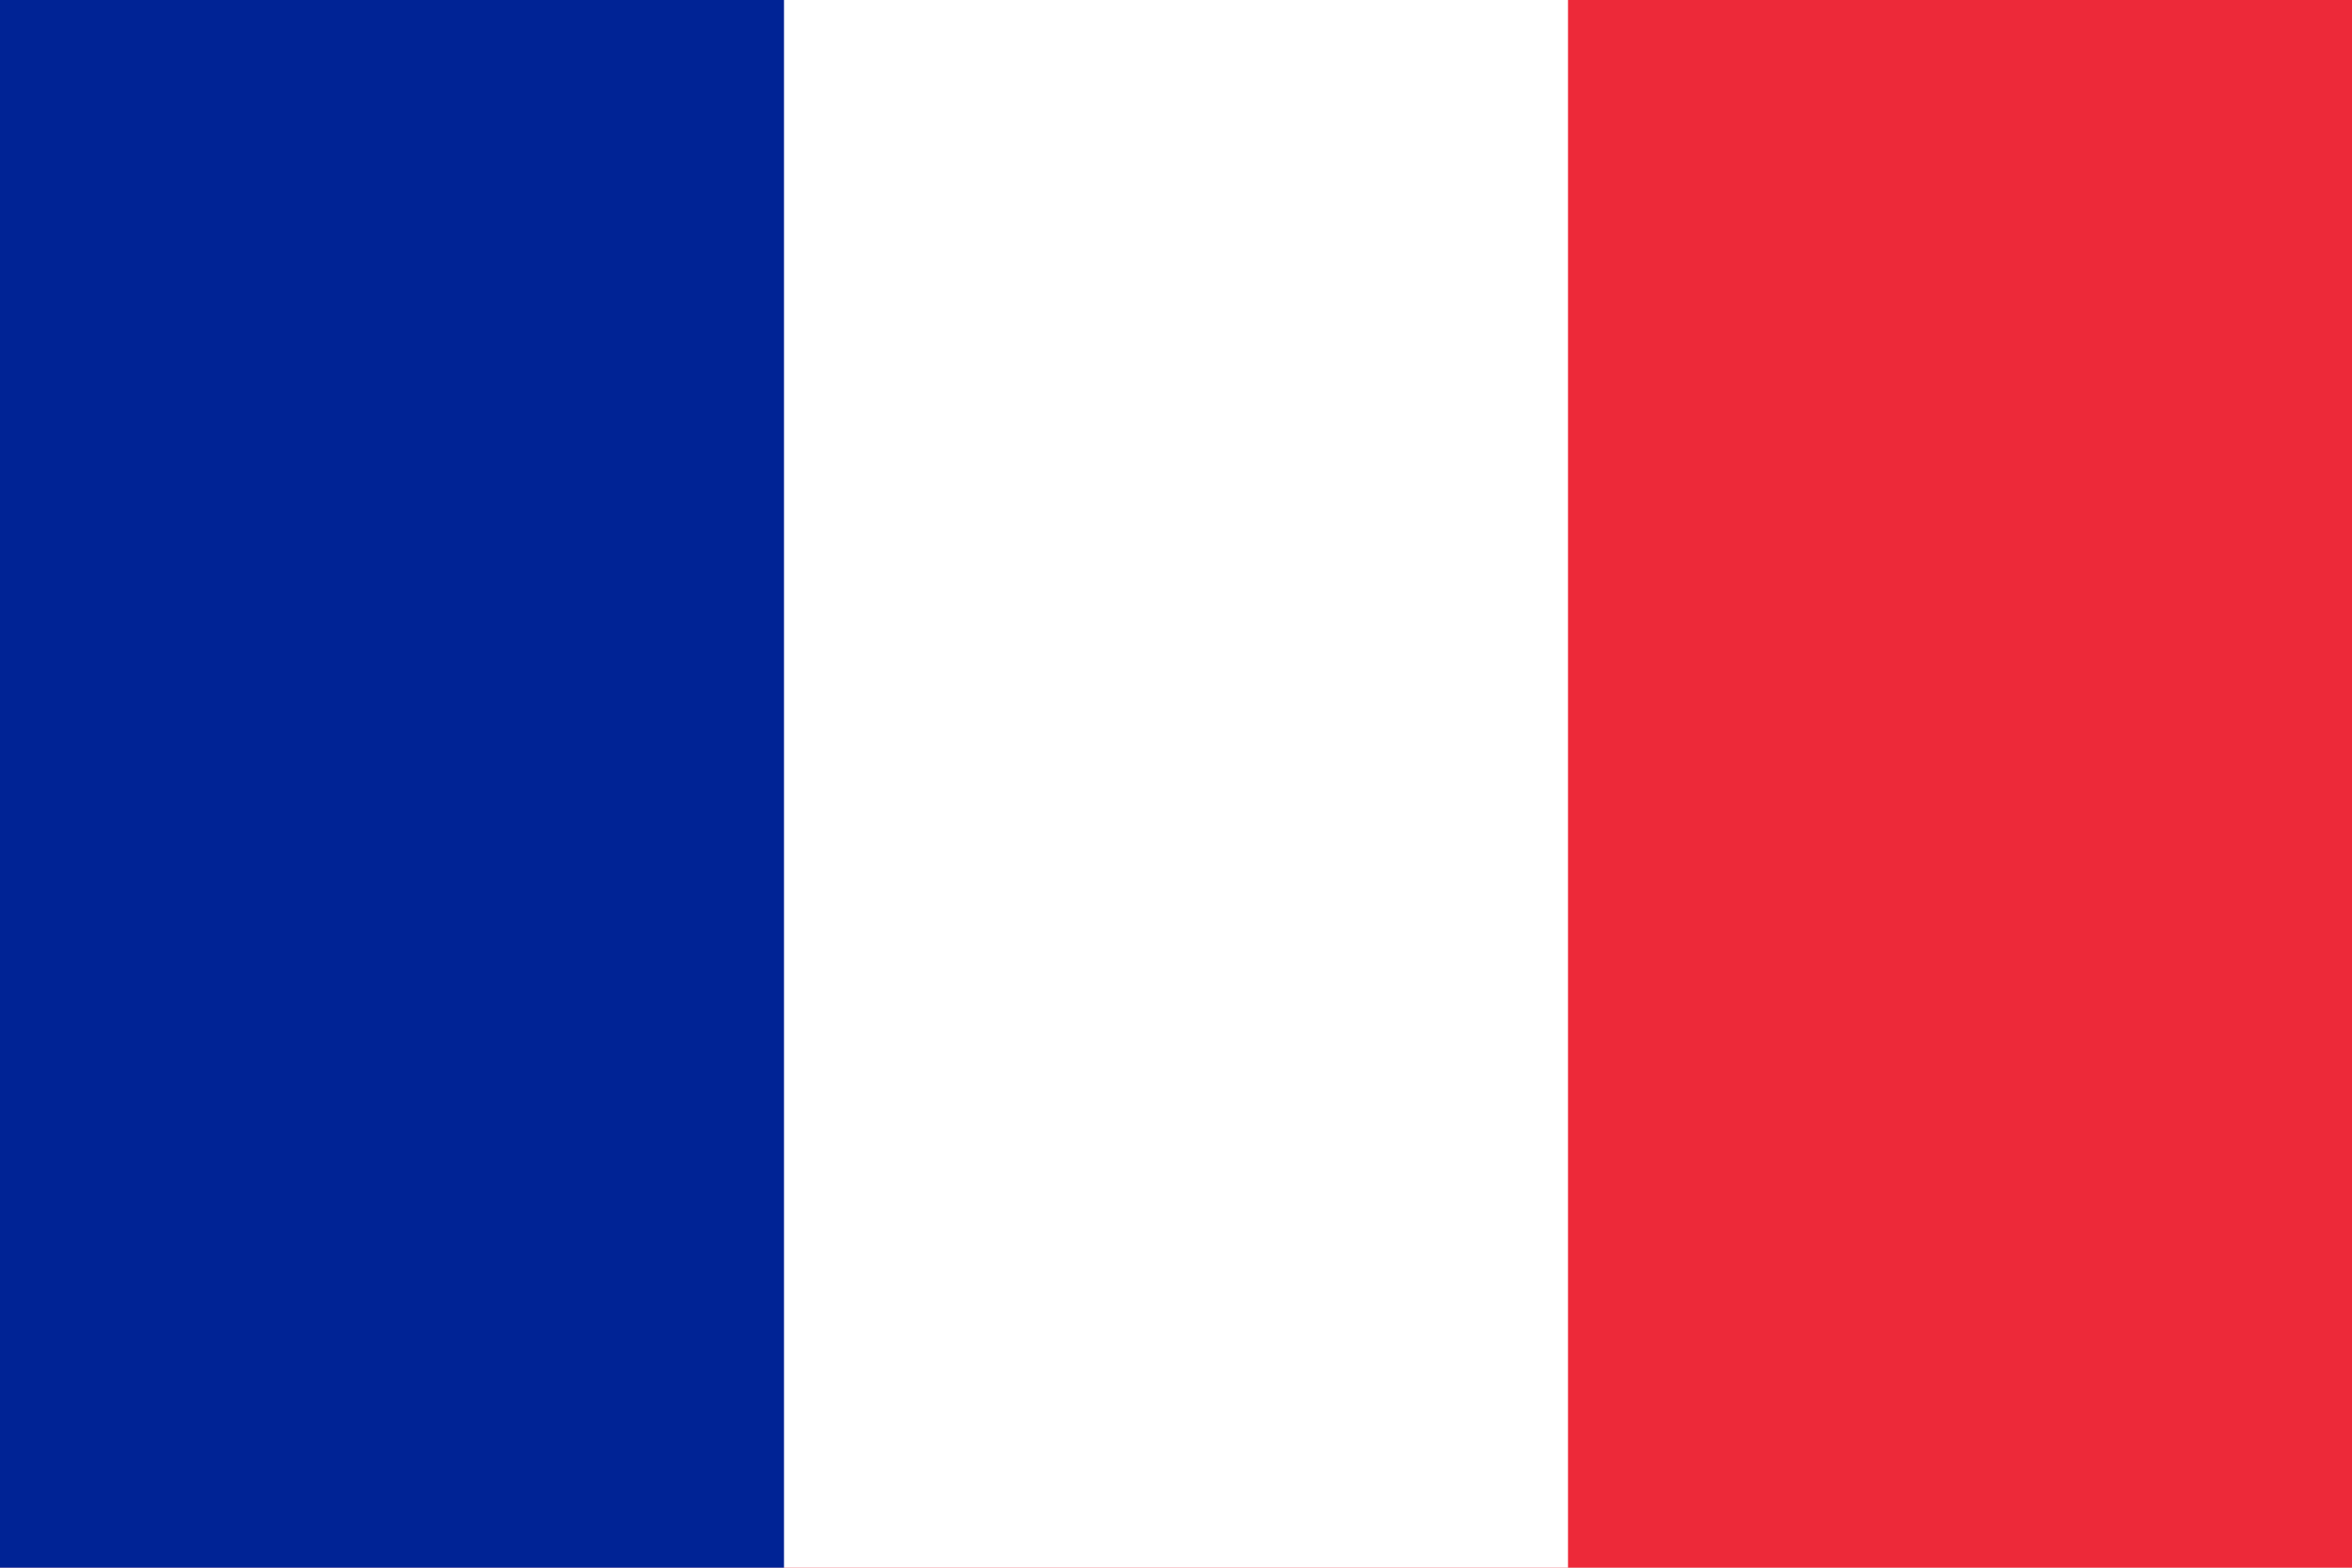
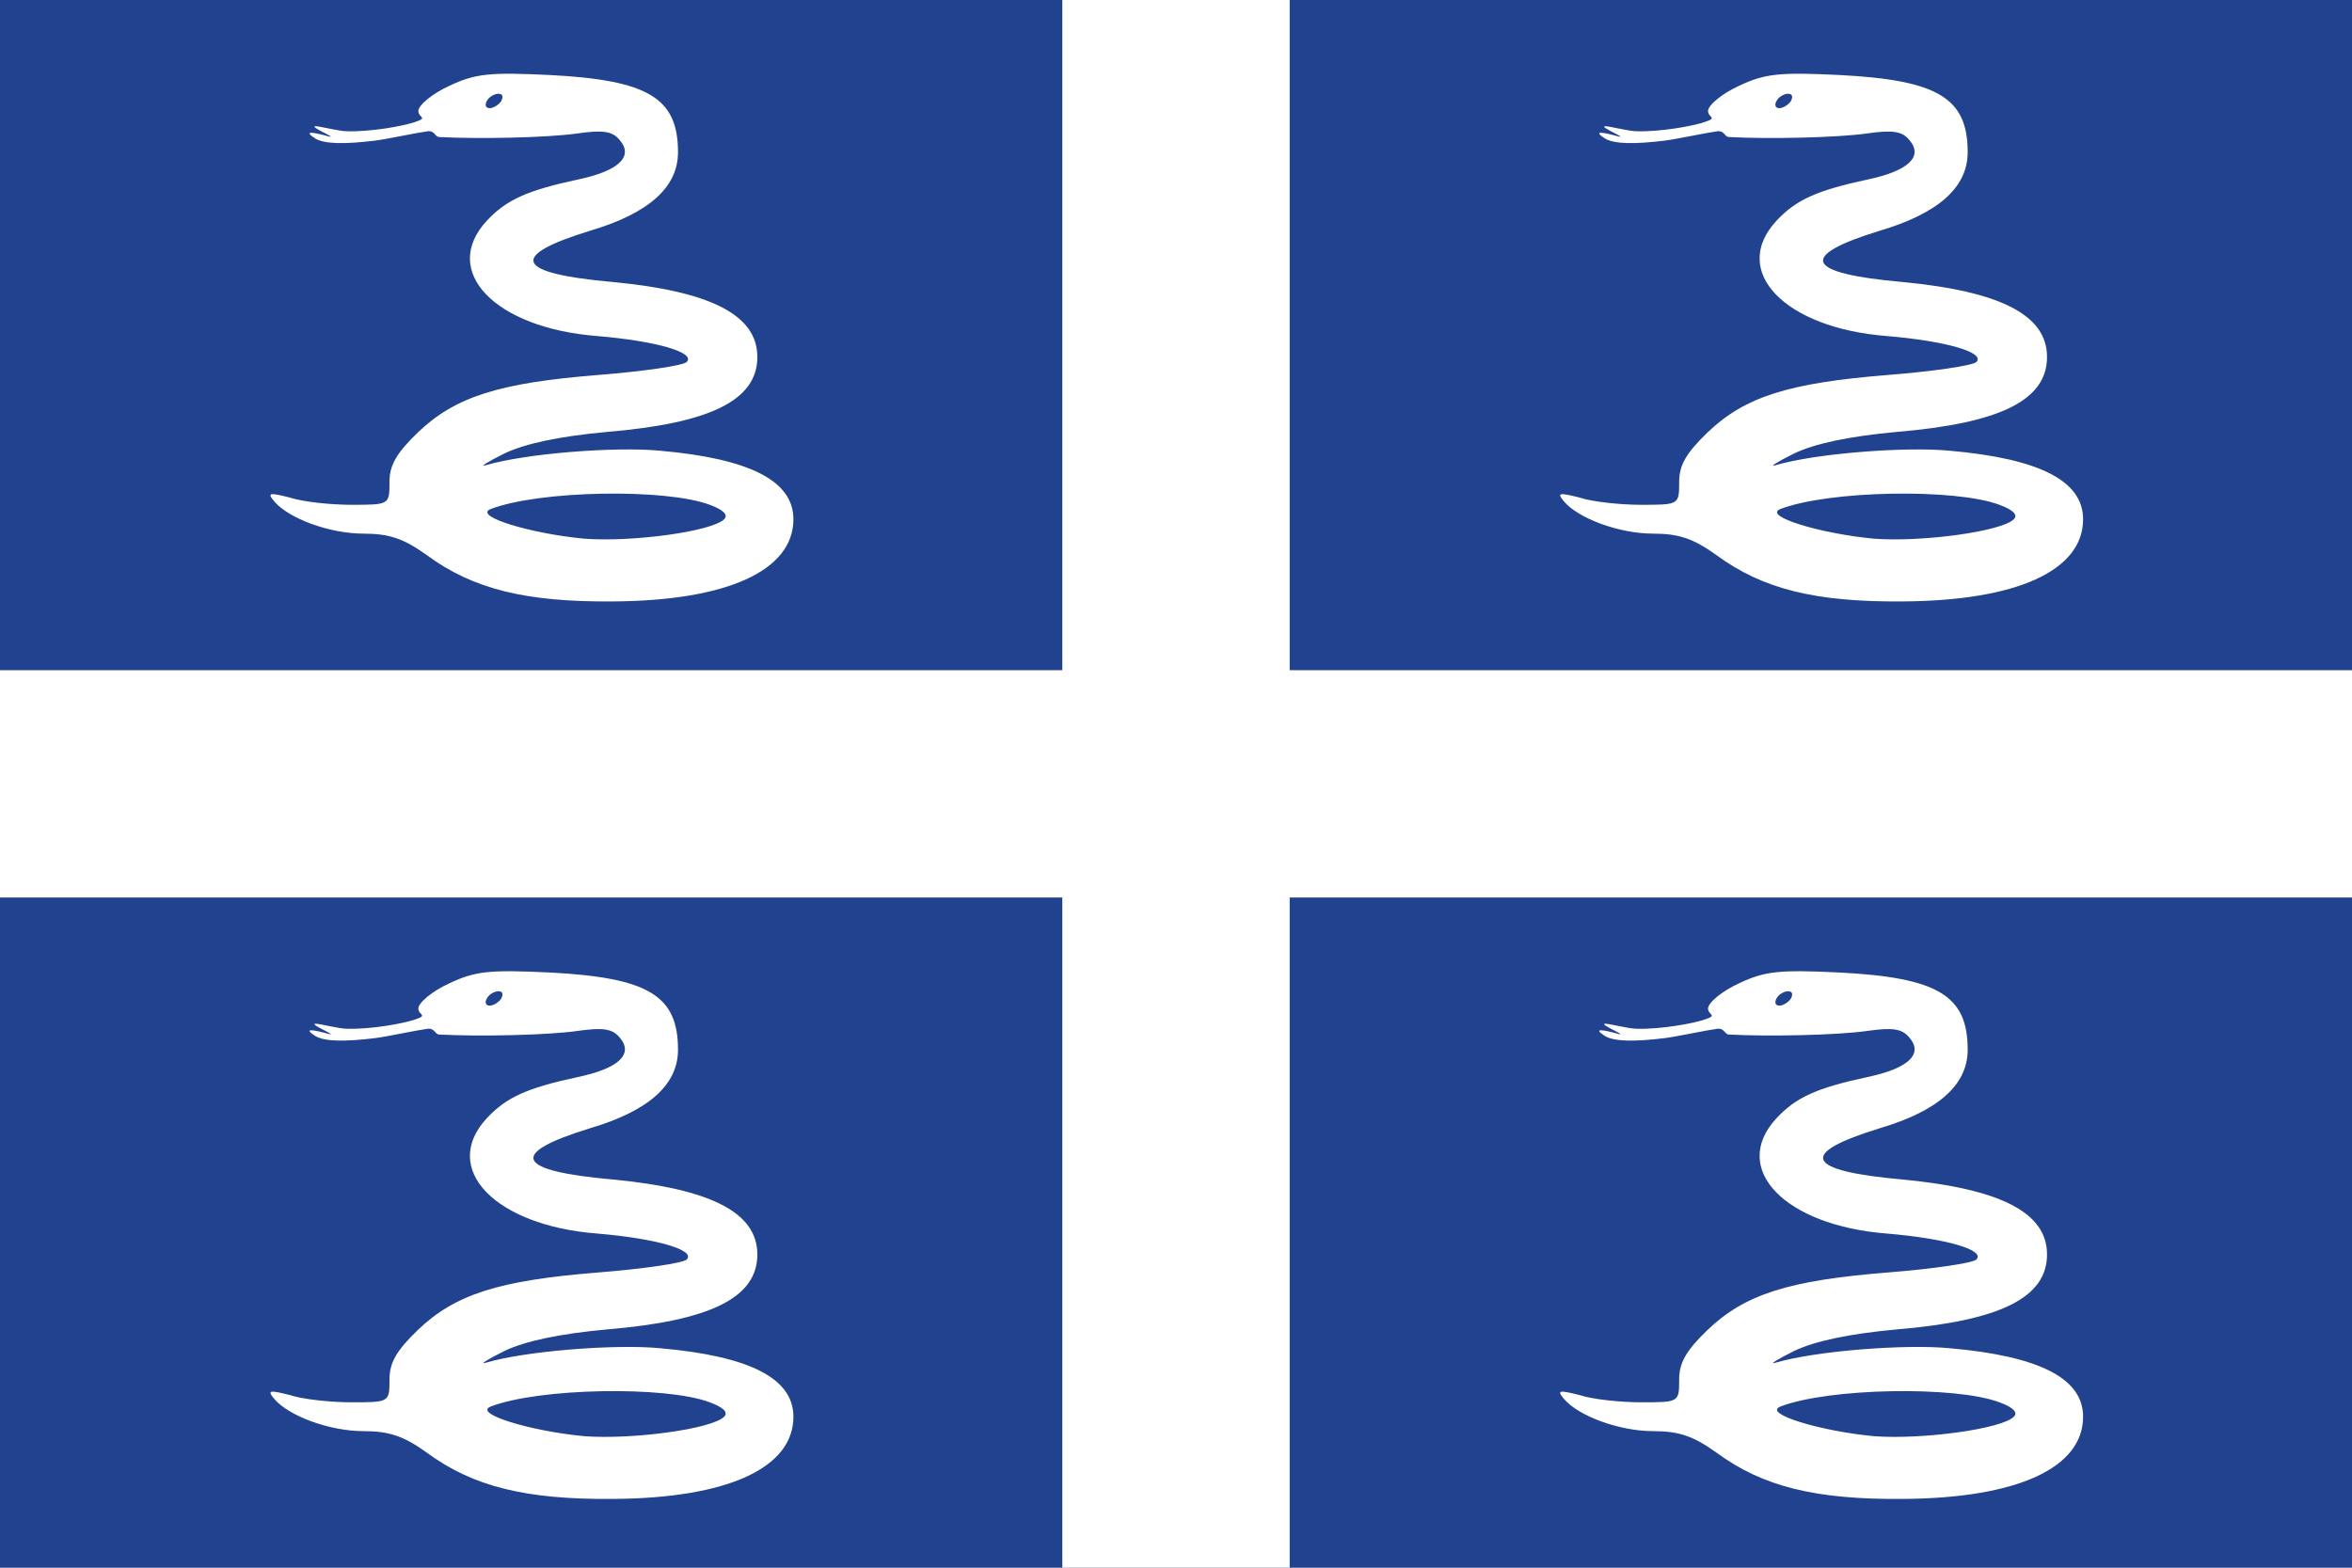
- <svg xmlns="http://www.w3.org/2000/svg" width="900" height="600">
-   <rect width="900" height="600" fill="#ED2939" />
-   <rect width="600" height="600" fill="#fff" />
-   <rect width="300" height="600" fill="#002395" />
+ <svg xmlns="http://www.w3.org/2000/svg" xmlns:xlink="http://www.w3.org/1999/xlink" height="500" width="750">
+   <path d="m0 0h750v500h-750z" fill="#21428e" />
+   <path d="m338.75 0v213.75h-338.75v72.5h338.75v213.75h72.5v-213.75h338.75v-72.5h-338.75v-213.75z" fill="#fff" />
+   <path id="a" d="m62.3 11.9c-2.4 1.1-4.3 2.7-4.3 3.5 0 .9 1.4.9-.4 1.5-1.7.6-6.3 1.4-9.5 1.3-1.1 0-3.7-.7-4.4-.7-.8.1 3.4 1.8 1.8 1.4-2.2-.6-3.5-.8-1.8.3 1.3.8 4.2.8 8.3.3 1.6-.2 5.8-1.1 7.3-1.3 1-.1 1 .8 1.6.8 5.4.3 15 .1 19.2-.5 3.5-.5 4.8-.3 5.8.9 2 2.3-.1 4.3-5.8 5.5-7 1.5-9.9 2.8-12.6 5.7-6.5 7 1.1 14.9 15.3 16 8.3.7 13.7 2.3 12.4 3.6-.5.5-6 1.3-12.3 1.8-13.7 1.1-19.8 3-25 8-2.9 2.8-3.9 4.5-3.9 6.8 0 3.2 0 3.2-5.3 3.2-2.8 0-6.7-.4-8.5-1-2.8-.7-3.2-.7-2.2.5 2 2.4 7.7 4.5 12.4 4.5 3.6 0 5.6.7 8.8 3 6.4 4.7 13.7 6.5 25.8 6.4 15.9-.1 25-4.3 25-11.4 0-5.3-6-8.4-18.5-9.5-6.3-.6-18.7.4-24.1 2-1 .3.1-.4 2.5-1.6 2.9-1.4 7.7-2.4 14.2-3 14.4-1.2 20.9-4.4 20.9-10.4 0-5.8-6.4-9.1-20.1-10.4-13.5-1.2-14.5-3.6-3.1-7.1 8.1-2.4 12.2-6 12.2-10.9 0-7.5-4.1-10-17.8-10.7-8.3-.4-10.3-.2-13.9 1.5zm7.2 2.1c-.3.5-1.1 1-1.6 1-.6 0-.7-.5-.4-1 .3-.6 1.1-1 1.6-1 .6 0 .7.4.4 1zm28.9 56c1.9.7 2.6 1.4 2 2-1.7 1.7-12.7 3.2-19.4 2.7-7.4-.7-15.4-3.1-13-4.1 6.7-2.6 24.3-2.9 30.4-.6z" fill="#fff" transform="scale(2.3)" />
+   <use x="411.25" xlink:href="#a" />
+   <use xlink:href="#a" y="286.25" />
+   <use x="411.25" xlink:href="#a" y="286.25" />
</svg>
